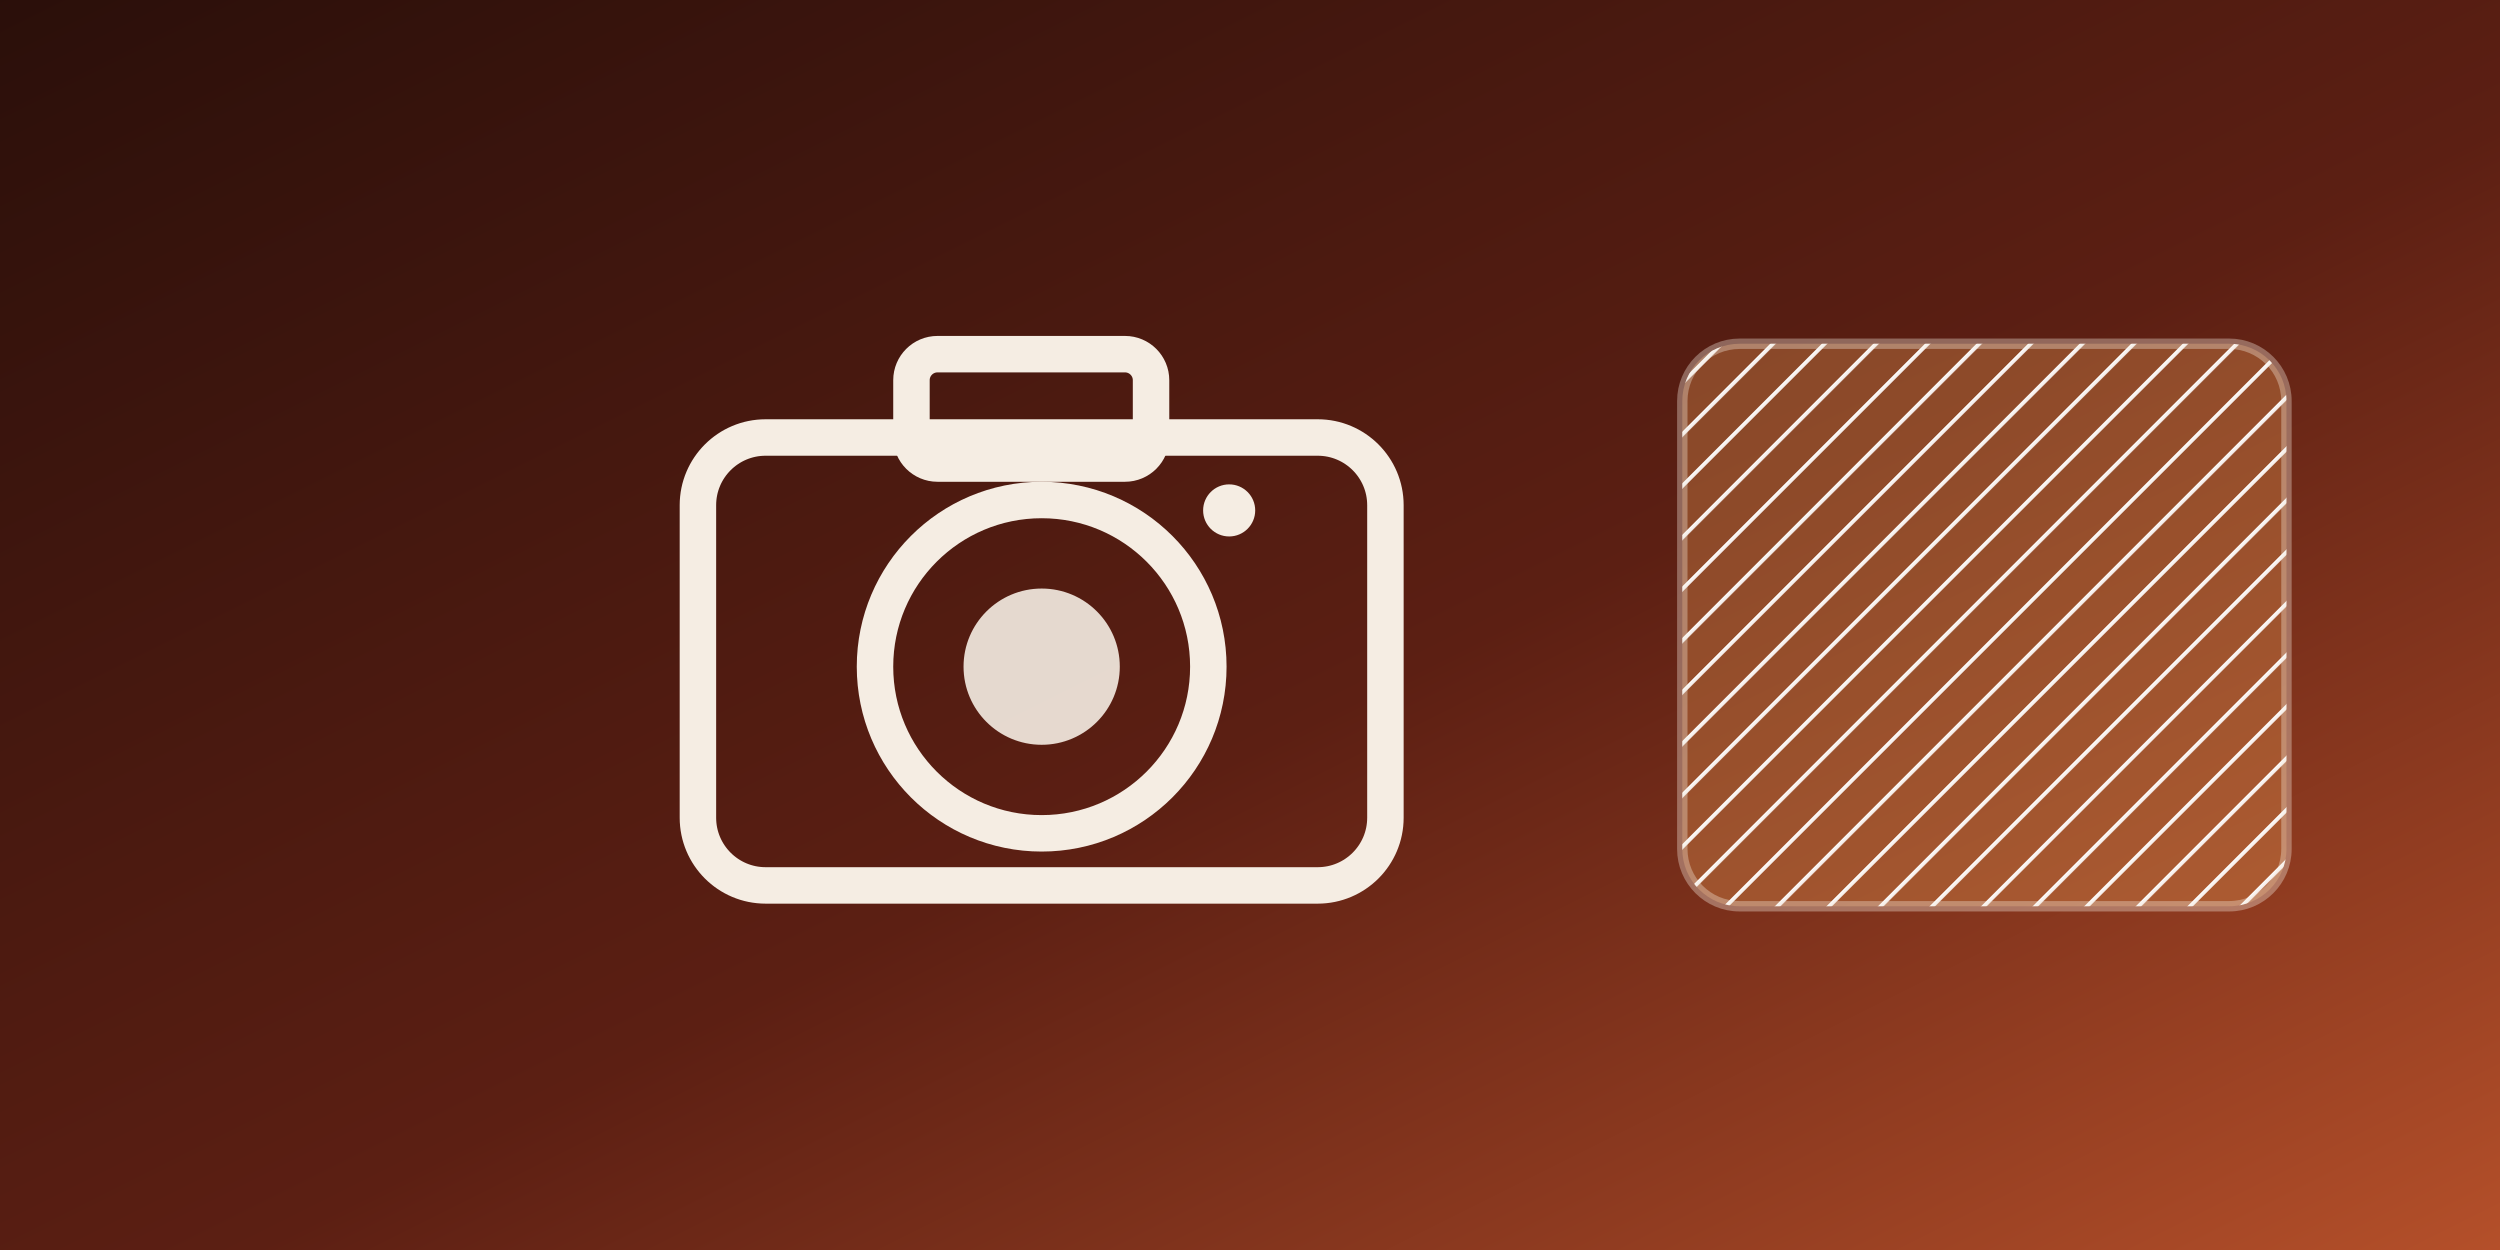
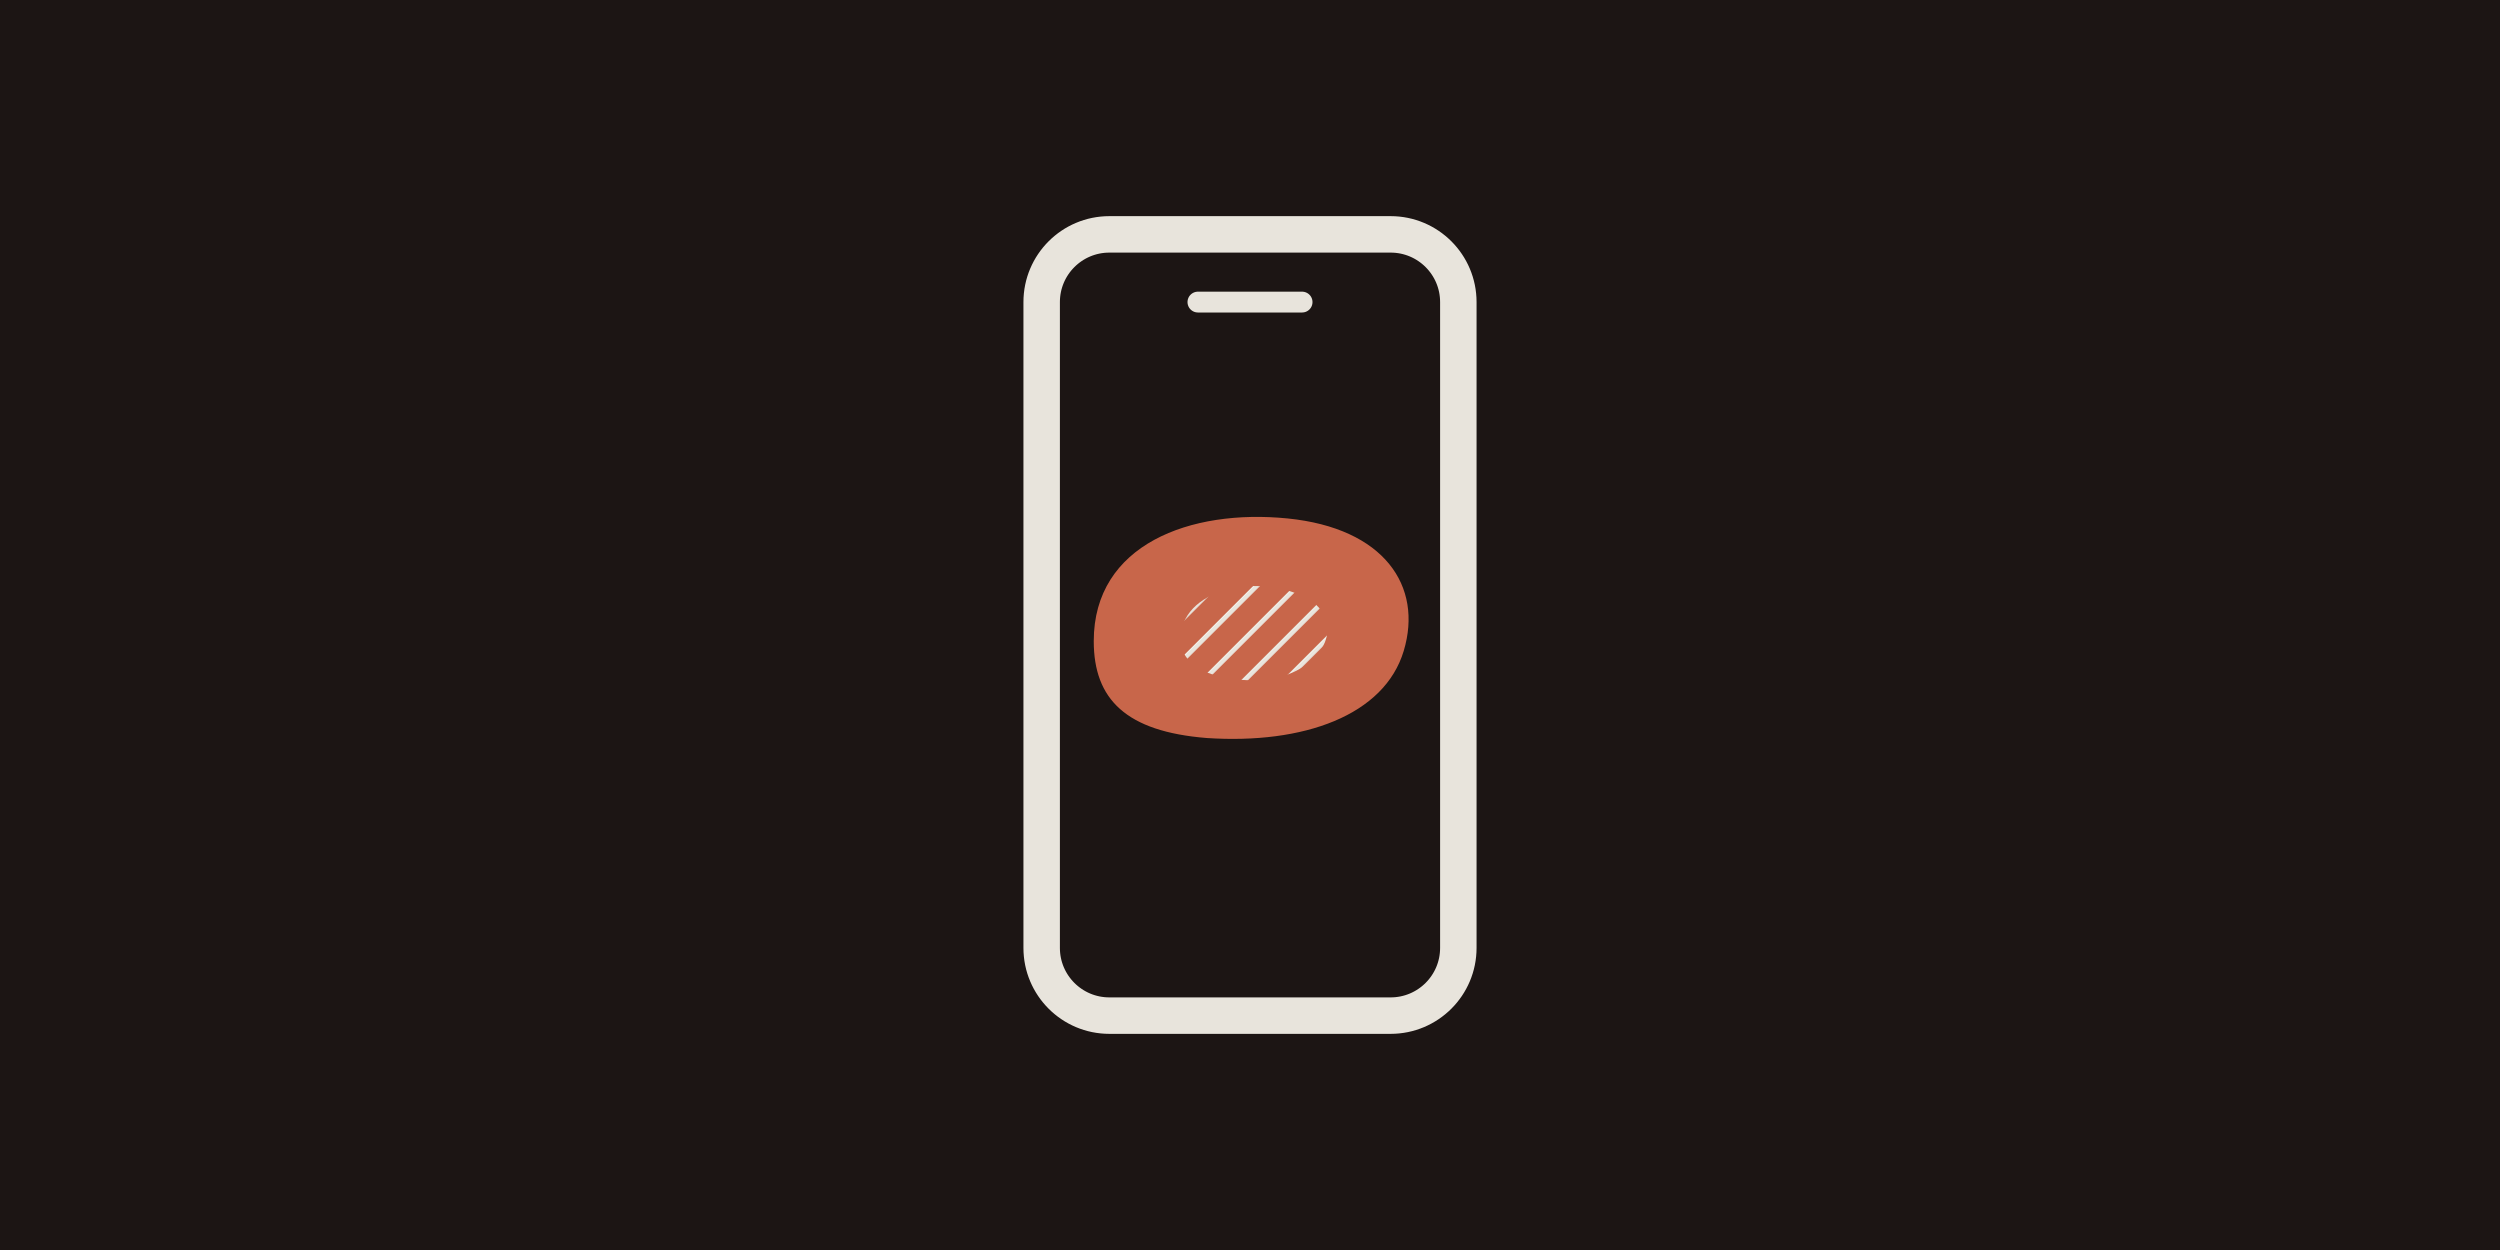
<svg xmlns="http://www.w3.org/2000/svg" viewBox="0 0 960 480">
  <defs>
-     <linearGradient id="mc-bg" x1="0%" y1="0%" x2="100%" y2="100%">
-       <stop offset="0%" stop-color="#2a0f0a" />
-       <stop offset="55%" stop-color="#5c1f13" />
-       <stop offset="100%" stop-color="#b5502a" />
-     </linearGradient>
-     <pattern id="mc-hatch" width="14" height="14" patternUnits="userSpaceOnUse" patternTransform="rotate(45)">
-       <rect width="14" height="14" fill="none" />
-       <line x1="0" y1="0" x2="0" y2="14" stroke="#ffffff" stroke-width="3" stroke-opacity="0.92" />
+     <pattern id="h" width="18" height="18" patternUnits="userSpaceOnUse" patternTransform="rotate(45)">
+       <line x1="0" y1="0" x2="0" y2="18" stroke="#e8e4dc" stroke-width="6" />
    </pattern>
  </defs>
-   <rect x="0" y="0" width="960" height="480" fill="url(#mc-bg)" />
-   <g>
-     <rect x="268" y="168" width="264" height="172" rx="26" fill="none" stroke="#f5ede3" stroke-width="14" />
-     <rect x="350" y="136" width="92" height="42" rx="10" fill="none" stroke="#f5ede3" stroke-width="14" />
-     <circle cx="400" cy="256" r="64" fill="none" stroke="#f5ede3" stroke-width="14" />
-     <circle cx="400" cy="256" r="30" fill="#f5ede3" opacity="0.9" />
-     <circle cx="472" cy="196" r="10" fill="#f5ede3" />
+   <rect width="960" height="480" fill="#1c1514" />
+   <g transform="translate(0 20)">
+     <rect x="400" y="70" width="160" height="300" rx="26" fill="none" stroke="#e8e4dc" stroke-width="14" />
+     <line x1="460" y1="96" x2="500" y2="96" stroke="#e8e4dc" stroke-width="8" stroke-linecap="round" />
+     <g transform="translate(482 220) scale(0.62)">
+       <path d="M-100 10 C-100 -50 -40 -72 20 -66 C80 -60 104 -24 92 16 C80 56 30 74 -30 70 C-80 66 -100 46 -100 10 Z" fill="#c8664a" />
+       <path d="M-46 4 C-40 -26 10 -32 36 -14 C56 2 40 30 6 34 C-24 36 -50 26 -46 4 Z" fill="url(#h)" />
+     </g>
  </g>
-   <rect x="646" y="132" width="232" height="216" rx="22" fill="#d68a4c" opacity="0.4" />
-   <rect x="646" y="132" width="232" height="216" rx="22" fill="url(#mc-hatch)" />
-   <rect x="646" y="132" width="232" height="216" rx="22" fill="none" stroke="#f5ede3" stroke-width="4" stroke-opacity="0.35" />
</svg>
